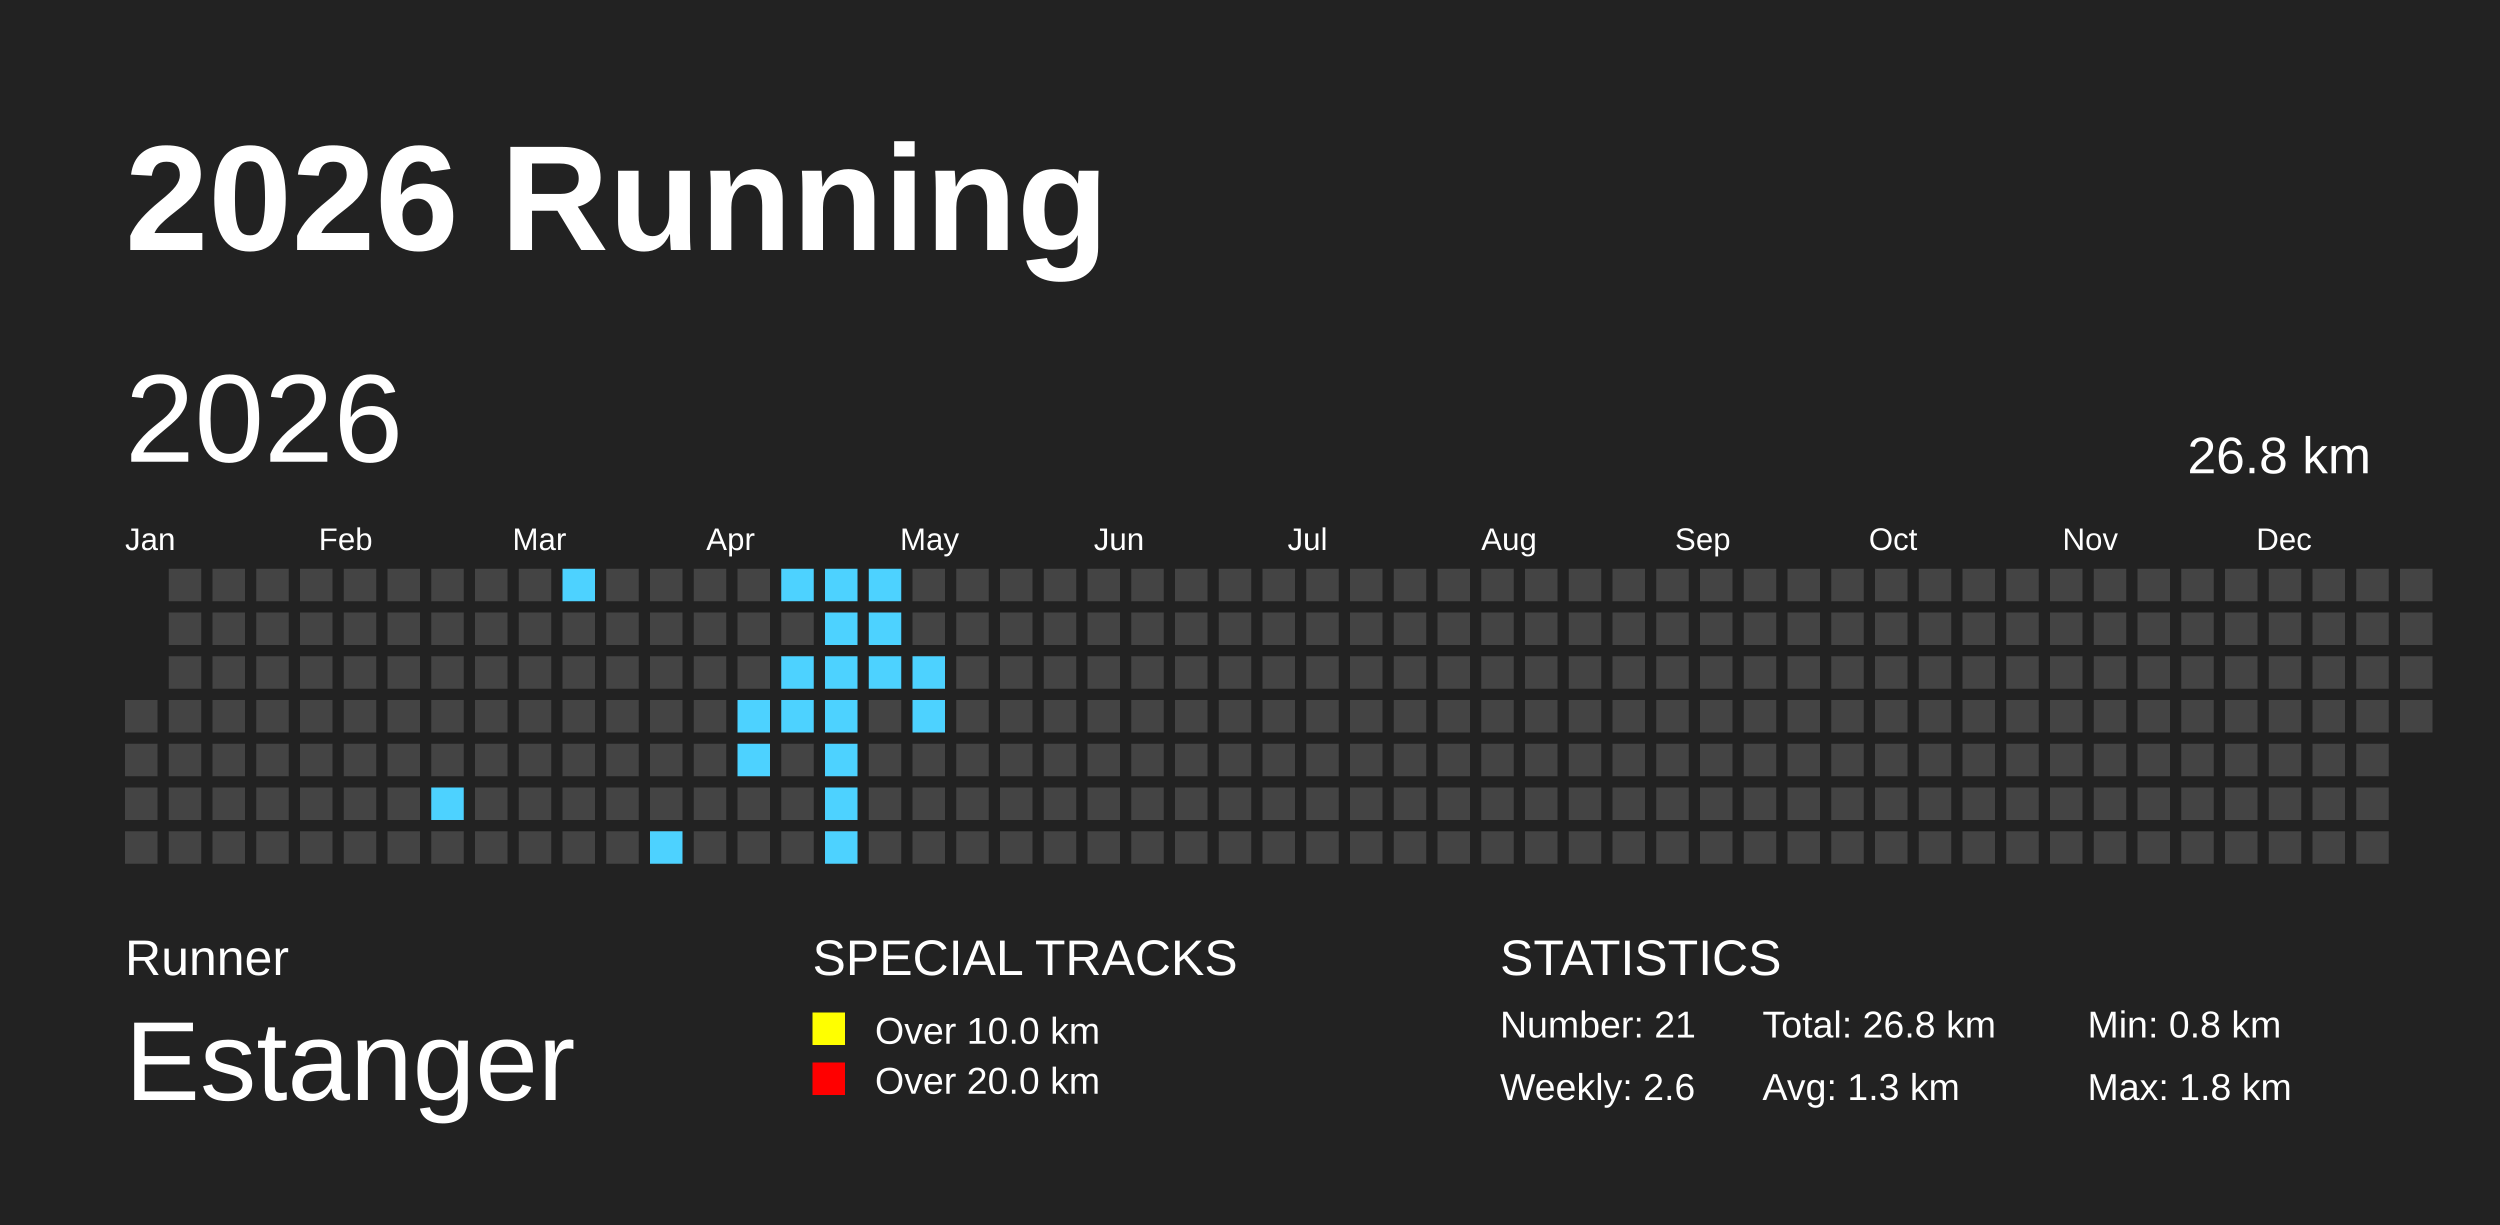
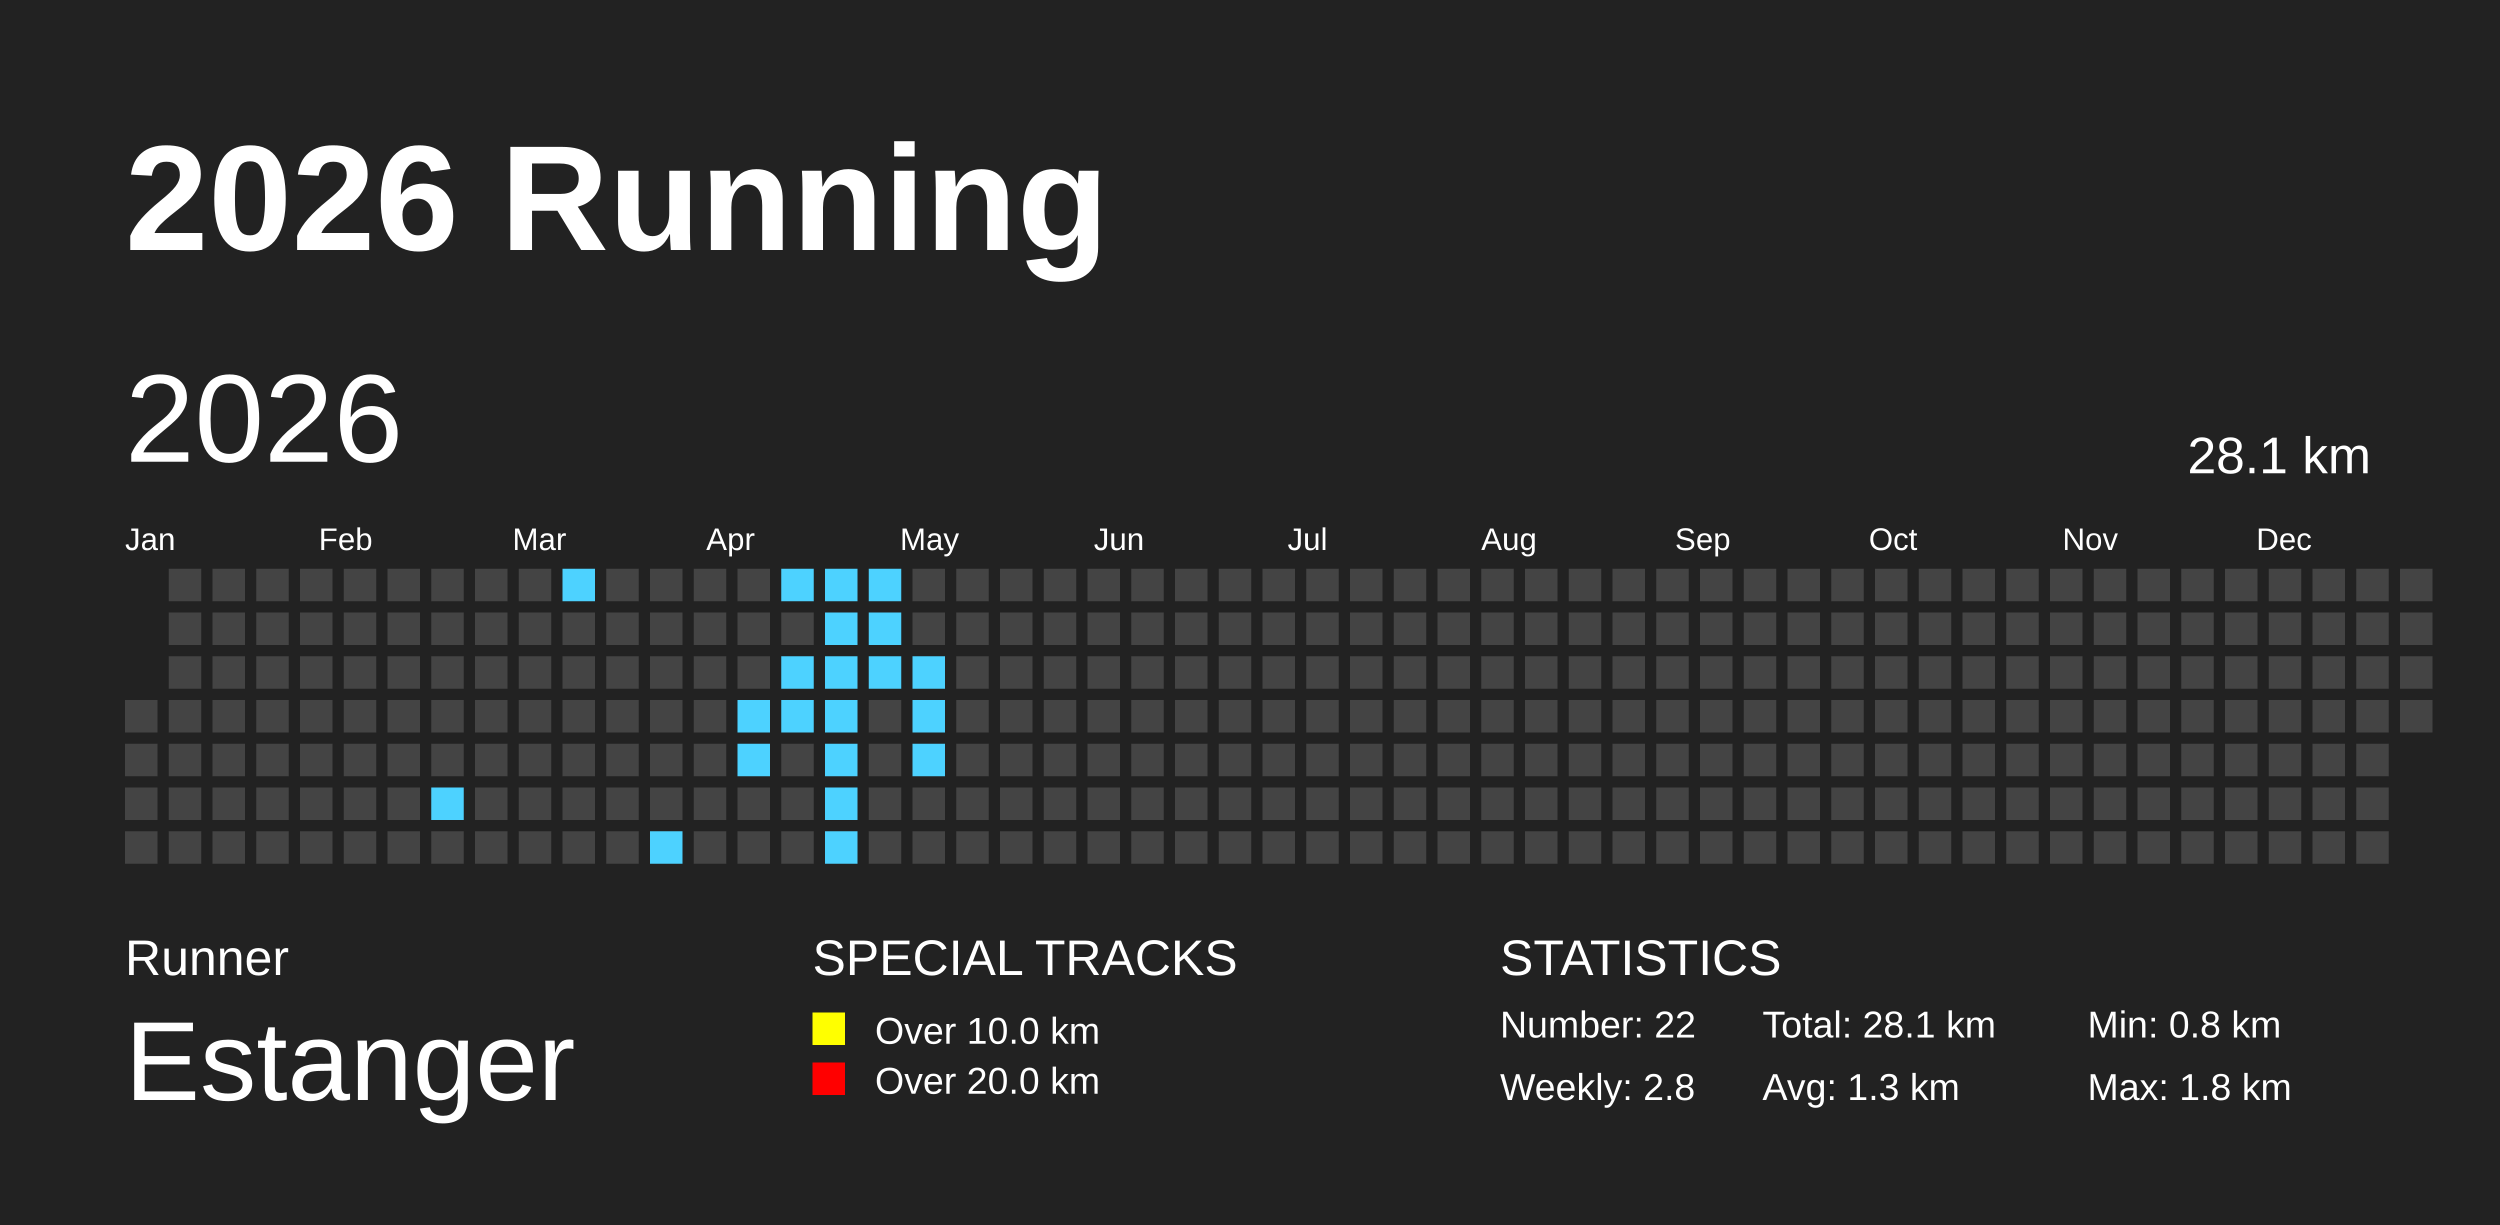
<svg xmlns="http://www.w3.org/2000/svg" baseProfile="full" height="98mm" version="1.1" viewBox="0,0,200,98" width="200mm">
  <defs />
  <rect fill="#222222" height="98" width="200" x="0" y="0" />
  <text fill="#FFFFFF" style="font-size:12px; font-family:Arial; font-weight:bold;" x="10" y="20">2026 Running</text>
  <text fill="#FFFFFF" style="font-size:4px; font-family:Arial" x="10" y="78">Runner</text>
  <text fill="#FFFFFF" style="font-size:9px; font-family:Arial" x="10" y="88">Estanger</text>
  <text fill="#FFFFFF" style="font-size:4px; font-family:Arial" x="65" y="78">SPECIAL TRACKS</text>
  <rect fill="yellow" height="2.6" width="2.6" x="65" y="81" />
  <text fill="#FFFFFF" style="font-size:3px; font-family:Arial" x="70" y="83.5">Over 10.0 km</text>
  <rect fill="red" height="2.6" width="2.6" x="65" y="85" />
  <text fill="#FFFFFF" style="font-size:3px; font-family:Arial" x="70" y="87.5">Over 20.0 km</text>
  <text fill="#FFFFFF" style="font-size:4px; font-family:Arial" x="120" y="78">STATISTICS</text>
-   <text fill="#FFFFFF" style="font-size:3px; font-family:Arial" x="120" y="83">Number: 21</text>
-   <text fill="#FFFFFF" style="font-size:3px; font-family:Arial" x="120" y="88">Weekly: 2.6</text>
-   <text fill="#FFFFFF" style="font-size:3px; font-family:Arial" x="141" y="83">Total: 26.8 km</text>
+   <text fill="#FFFFFF" style="font-size:3px; font-family:Arial" x="120" y="83">Number: 22</text>
+   <text fill="#FFFFFF" style="font-size:3px; font-family:Arial" x="120" y="88">Weekly: 2.8</text>
+   <text fill="#FFFFFF" style="font-size:3px; font-family:Arial" x="141" y="83">Total: 28.1 km</text>
  <text fill="#FFFFFF" style="font-size:3px; font-family:Arial" x="141" y="88">Avg: 1.3 km</text>
  <text fill="#FFFFFF" style="font-size:3px; font-family:Arial" x="167" y="83">Min: 0.8 km</text>
  <text fill="#FFFFFF" style="font-size:3px; font-family:Arial" x="167" y="88">Max: 1.8 km</text>
  <text dominant-baseline="hanging" fill="#FFFFFF" style="font-size:10.0px; font-family:Arial;" x="10" y="30">2026</text>
-   <text dominant-baseline="hanging" fill="#FFFFFF" style="font-size:4.125px; font-family:Arial;" x="175" y="35">26.8 km</text>
+   <text dominant-baseline="hanging" fill="#FFFFFF" style="font-size:4.125px; font-family:Arial;" x="175" y="35">28.1 km</text>
  <text fill="#FFFFFF" style="font-size:2.5px; font-family:Arial" x="10.0" y="44">Jan</text>
  <text fill="#FFFFFF" style="font-size:2.5px; font-family:Arial" x="25.5" y="44">Feb</text>
  <text fill="#FFFFFF" style="font-size:2.5px; font-family:Arial" x="41.0" y="44">Mar</text>
  <text fill="#FFFFFF" style="font-size:2.5px; font-family:Arial" x="56.5" y="44">Apr</text>
  <text fill="#FFFFFF" style="font-size:2.5px; font-family:Arial" x="72.0" y="44">May</text>
  <text fill="#FFFFFF" style="font-size:2.5px; font-family:Arial" x="87.5" y="44">Jun</text>
  <text fill="#FFFFFF" style="font-size:2.5px; font-family:Arial" x="103.0" y="44">Jul</text>
  <text fill="#FFFFFF" style="font-size:2.5px; font-family:Arial" x="118.5" y="44">Aug</text>
  <text fill="#FFFFFF" style="font-size:2.5px; font-family:Arial" x="134.0" y="44">Sep</text>
  <text fill="#FFFFFF" style="font-size:2.5px; font-family:Arial" x="149.5" y="44">Oct</text>
  <text fill="#FFFFFF" style="font-size:2.5px; font-family:Arial" x="165.0" y="44">Nov</text>
  <text fill="#FFFFFF" style="font-size:2.5px; font-family:Arial" x="180.5" y="44">Dec</text>
  <rect fill="#444444" height="2.6" width="2.6" x="10.0" y="56.0" />
  <rect fill="#444444" height="2.6" width="2.6" x="10.0" y="59.5" />
  <rect fill="#444444" height="2.6" width="2.6" x="10.0" y="63.0" />
  <rect fill="#444444" height="2.6" width="2.6" x="10.0" y="66.5" />
  <rect fill="#444444" height="2.6" width="2.6" x="13.5" y="45.5" />
  <rect fill="#444444" height="2.6" width="2.6" x="13.5" y="49.0" />
  <rect fill="#444444" height="2.6" width="2.6" x="13.5" y="52.5" />
  <rect fill="#444444" height="2.6" width="2.6" x="13.5" y="56.0" />
  <rect fill="#444444" height="2.6" width="2.6" x="13.5" y="59.5" />
  <rect fill="#444444" height="2.6" width="2.6" x="13.5" y="63.0" />
  <rect fill="#444444" height="2.6" width="2.6" x="13.5" y="66.5" />
  <rect fill="#444444" height="2.6" width="2.6" x="17.0" y="45.5" />
  <rect fill="#444444" height="2.6" width="2.6" x="17.0" y="49.0" />
  <rect fill="#444444" height="2.6" width="2.6" x="17.0" y="52.5" />
  <rect fill="#444444" height="2.6" width="2.6" x="17.0" y="56.0" />
  <rect fill="#444444" height="2.6" width="2.6" x="17.0" y="59.5" />
  <rect fill="#444444" height="2.6" width="2.6" x="17.0" y="63.0" />
  <rect fill="#444444" height="2.6" width="2.6" x="17.0" y="66.5" />
  <rect fill="#444444" height="2.6" width="2.6" x="20.5" y="45.5" />
  <rect fill="#444444" height="2.6" width="2.6" x="20.5" y="49.0" />
  <rect fill="#444444" height="2.6" width="2.6" x="20.5" y="52.5" />
  <rect fill="#444444" height="2.6" width="2.6" x="20.5" y="56.0" />
  <rect fill="#444444" height="2.6" width="2.6" x="20.5" y="59.5" />
  <rect fill="#444444" height="2.6" width="2.6" x="20.5" y="63.0" />
  <rect fill="#444444" height="2.6" width="2.6" x="20.5" y="66.5" />
  <rect fill="#444444" height="2.6" width="2.6" x="24.0" y="45.5" />
  <rect fill="#444444" height="2.6" width="2.6" x="24.0" y="49.0" />
  <rect fill="#444444" height="2.6" width="2.6" x="24.0" y="52.5" />
  <rect fill="#444444" height="2.6" width="2.6" x="24.0" y="56.0" />
  <rect fill="#444444" height="2.6" width="2.6" x="24.0" y="59.5" />
  <rect fill="#444444" height="2.6" width="2.6" x="24.0" y="63.0" />
  <rect fill="#444444" height="2.6" width="2.6" x="24.0" y="66.5" />
  <rect fill="#444444" height="2.6" width="2.6" x="27.5" y="45.5" />
  <rect fill="#444444" height="2.6" width="2.6" x="27.5" y="49.0" />
  <rect fill="#444444" height="2.6" width="2.6" x="27.5" y="52.5" />
  <rect fill="#444444" height="2.6" width="2.6" x="27.5" y="56.0" />
  <rect fill="#444444" height="2.6" width="2.6" x="27.5" y="59.5" />
  <rect fill="#444444" height="2.6" width="2.6" x="27.5" y="63.0" />
  <rect fill="#444444" height="2.6" width="2.6" x="27.5" y="66.5" />
  <rect fill="#444444" height="2.6" width="2.6" x="31.0" y="45.5" />
  <rect fill="#444444" height="2.6" width="2.6" x="31.0" y="49.0" />
  <rect fill="#444444" height="2.6" width="2.6" x="31.0" y="52.5" />
  <rect fill="#444444" height="2.6" width="2.6" x="31.0" y="56.0" />
  <rect fill="#444444" height="2.6" width="2.6" x="31.0" y="59.5" />
  <rect fill="#444444" height="2.6" width="2.6" x="31.0" y="63.0" />
  <rect fill="#444444" height="2.6" width="2.6" x="31.0" y="66.5" />
  <rect fill="#444444" height="2.6" width="2.6" x="34.5" y="45.5" />
  <rect fill="#444444" height="2.6" width="2.6" x="34.5" y="49.0" />
  <rect fill="#444444" height="2.6" width="2.6" x="34.5" y="52.5" />
  <rect fill="#444444" height="2.6" width="2.6" x="34.5" y="56.0" />
  <rect fill="#444444" height="2.6" width="2.6" x="34.5" y="59.5" />
  <rect fill="#4DD2FF" height="2.6" width="2.6" x="34.5" y="63.0" />
  <rect fill="#444444" height="2.6" width="2.6" x="34.5" y="66.5" />
  <rect fill="#444444" height="2.6" width="2.6" x="38.0" y="45.5" />
  <rect fill="#444444" height="2.6" width="2.6" x="38.0" y="49.0" />
  <rect fill="#444444" height="2.6" width="2.6" x="38.0" y="52.5" />
  <rect fill="#444444" height="2.6" width="2.6" x="38.0" y="56.0" />
  <rect fill="#444444" height="2.6" width="2.6" x="38.0" y="59.5" />
  <rect fill="#444444" height="2.6" width="2.6" x="38.0" y="63.0" />
  <rect fill="#444444" height="2.6" width="2.6" x="38.0" y="66.5" />
  <rect fill="#444444" height="2.6" width="2.6" x="41.5" y="45.5" />
  <rect fill="#444444" height="2.6" width="2.6" x="41.5" y="49.0" />
  <rect fill="#444444" height="2.6" width="2.6" x="41.5" y="52.5" />
  <rect fill="#444444" height="2.6" width="2.6" x="41.5" y="56.0" />
  <rect fill="#444444" height="2.6" width="2.6" x="41.5" y="59.5" />
  <rect fill="#444444" height="2.6" width="2.6" x="41.5" y="63.0" />
  <rect fill="#444444" height="2.6" width="2.6" x="41.5" y="66.5" />
  <rect fill="#4DD2FF" height="2.6" width="2.6" x="45.0" y="45.5" />
  <rect fill="#444444" height="2.6" width="2.6" x="45.0" y="49.0" />
  <rect fill="#444444" height="2.6" width="2.6" x="45.0" y="52.5" />
  <rect fill="#444444" height="2.6" width="2.6" x="45.0" y="56.0" />
  <rect fill="#444444" height="2.6" width="2.6" x="45.0" y="59.5" />
  <rect fill="#444444" height="2.6" width="2.6" x="45.0" y="63.0" />
  <rect fill="#444444" height="2.6" width="2.6" x="45.0" y="66.5" />
  <rect fill="#444444" height="2.6" width="2.6" x="48.5" y="45.5" />
  <rect fill="#444444" height="2.6" width="2.6" x="48.5" y="49.0" />
  <rect fill="#444444" height="2.6" width="2.6" x="48.5" y="52.5" />
  <rect fill="#444444" height="2.6" width="2.6" x="48.5" y="56.0" />
  <rect fill="#444444" height="2.6" width="2.6" x="48.5" y="59.5" />
  <rect fill="#444444" height="2.6" width="2.6" x="48.5" y="63.0" />
  <rect fill="#444444" height="2.6" width="2.6" x="48.5" y="66.5" />
  <rect fill="#444444" height="2.6" width="2.6" x="52.0" y="45.5" />
  <rect fill="#444444" height="2.6" width="2.6" x="52.0" y="49.0" />
  <rect fill="#444444" height="2.6" width="2.6" x="52.0" y="52.5" />
  <rect fill="#444444" height="2.6" width="2.6" x="52.0" y="56.0" />
  <rect fill="#444444" height="2.6" width="2.6" x="52.0" y="59.5" />
  <rect fill="#444444" height="2.6" width="2.6" x="52.0" y="63.0" />
  <rect fill="#4DD2FF" height="2.6" width="2.6" x="52.0" y="66.5" />
  <rect fill="#444444" height="2.6" width="2.6" x="55.5" y="45.5" />
  <rect fill="#444444" height="2.6" width="2.6" x="55.5" y="49.0" />
  <rect fill="#444444" height="2.6" width="2.6" x="55.5" y="52.5" />
  <rect fill="#444444" height="2.6" width="2.6" x="55.5" y="56.0" />
  <rect fill="#444444" height="2.6" width="2.6" x="55.5" y="59.5" />
  <rect fill="#444444" height="2.6" width="2.6" x="55.5" y="63.0" />
  <rect fill="#444444" height="2.6" width="2.6" x="55.5" y="66.5" />
  <rect fill="#444444" height="2.6" width="2.6" x="59.0" y="45.5" />
  <rect fill="#444444" height="2.6" width="2.6" x="59.0" y="49.0" />
  <rect fill="#444444" height="2.6" width="2.6" x="59.0" y="52.5" />
  <rect fill="#4DD2FF" height="2.6" width="2.6" x="59.0" y="56.0" />
  <rect fill="#4DD2FF" height="2.6" width="2.6" x="59.0" y="59.5" />
  <rect fill="#444444" height="2.6" width="2.6" x="59.0" y="63.0" />
  <rect fill="#444444" height="2.6" width="2.6" x="59.0" y="66.5" />
  <rect fill="#4DD2FF" height="2.6" width="2.6" x="62.5" y="45.5" />
  <rect fill="#444444" height="2.6" width="2.6" x="62.5" y="49.0" />
  <rect fill="#4DD2FF" height="2.6" width="2.6" x="62.5" y="52.5" />
  <rect fill="#4DD2FF" height="2.6" width="2.6" x="62.5" y="56.0" />
  <rect fill="#444444" height="2.6" width="2.6" x="62.5" y="59.5" />
  <rect fill="#444444" height="2.6" width="2.6" x="62.5" y="63.0" />
  <rect fill="#444444" height="2.6" width="2.6" x="62.5" y="66.5" />
  <rect fill="#4DD2FF" height="2.6" width="2.6" x="66.0" y="45.5" />
  <rect fill="#4DD2FF" height="2.6" width="2.6" x="66.0" y="49.0" />
  <rect fill="#4DD2FF" height="2.6" width="2.6" x="66.0" y="52.5" />
  <rect fill="#4DD2FF" height="2.6" width="2.6" x="66.0" y="56.0" />
  <rect fill="#4DD2FF" height="2.6" width="2.6" x="66.0" y="59.5" />
  <rect fill="#4DD2FF" height="2.6" width="2.6" x="66.0" y="63.0" />
  <rect fill="#4DD2FF" height="2.6" width="2.6" x="66.0" y="66.5" />
  <rect fill="#4DD2FF" height="2.6" width="2.6" x="69.5" y="45.5" />
  <rect fill="#4DD2FF" height="2.6" width="2.6" x="69.5" y="49.0" />
  <rect fill="#4DD2FF" height="2.6" width="2.6" x="69.5" y="52.5" />
  <rect fill="#444444" height="2.6" width="2.6" x="69.5" y="56.0" />
  <rect fill="#444444" height="2.6" width="2.6" x="69.5" y="59.5" />
  <rect fill="#444444" height="2.6" width="2.6" x="69.5" y="63.0" />
  <rect fill="#444444" height="2.6" width="2.6" x="69.5" y="66.5" />
  <rect fill="#444444" height="2.6" width="2.6" x="73.0" y="45.5" />
  <rect fill="#444444" height="2.6" width="2.6" x="73.0" y="49.0" />
  <rect fill="#4DD2FF" height="2.6" width="2.6" x="73.0" y="52.5" />
  <rect fill="#4DD2FF" height="2.6" width="2.6" x="73.0" y="56.0" />
-   <rect fill="#444444" height="2.6" width="2.6" x="73.0" y="59.5" />
+   <rect fill="#4DD2FF" height="2.6" width="2.6" x="73.0" y="59.5" />
  <rect fill="#444444" height="2.6" width="2.6" x="73.0" y="63.0" />
  <rect fill="#444444" height="2.6" width="2.6" x="73.0" y="66.5" />
  <rect fill="#444444" height="2.6" width="2.6" x="76.5" y="45.5" />
  <rect fill="#444444" height="2.6" width="2.6" x="76.5" y="49.0" />
  <rect fill="#444444" height="2.6" width="2.6" x="76.5" y="52.5" />
  <rect fill="#444444" height="2.6" width="2.6" x="76.5" y="56.0" />
  <rect fill="#444444" height="2.6" width="2.6" x="76.5" y="59.5" />
  <rect fill="#444444" height="2.6" width="2.6" x="76.5" y="63.0" />
  <rect fill="#444444" height="2.6" width="2.6" x="76.5" y="66.5" />
  <rect fill="#444444" height="2.6" width="2.6" x="80.0" y="45.5" />
  <rect fill="#444444" height="2.6" width="2.6" x="80.0" y="49.0" />
  <rect fill="#444444" height="2.6" width="2.6" x="80.0" y="52.5" />
  <rect fill="#444444" height="2.6" width="2.6" x="80.0" y="56.0" />
  <rect fill="#444444" height="2.6" width="2.6" x="80.0" y="59.5" />
  <rect fill="#444444" height="2.6" width="2.6" x="80.0" y="63.0" />
  <rect fill="#444444" height="2.6" width="2.6" x="80.0" y="66.5" />
  <rect fill="#444444" height="2.6" width="2.6" x="83.5" y="45.5" />
  <rect fill="#444444" height="2.6" width="2.6" x="83.5" y="49.0" />
  <rect fill="#444444" height="2.6" width="2.6" x="83.5" y="52.5" />
  <rect fill="#444444" height="2.6" width="2.6" x="83.5" y="56.0" />
  <rect fill="#444444" height="2.6" width="2.6" x="83.5" y="59.5" />
  <rect fill="#444444" height="2.6" width="2.6" x="83.5" y="63.0" />
  <rect fill="#444444" height="2.6" width="2.6" x="83.5" y="66.5" />
  <rect fill="#444444" height="2.6" width="2.6" x="87.0" y="45.5" />
  <rect fill="#444444" height="2.6" width="2.6" x="87.0" y="49.0" />
  <rect fill="#444444" height="2.6" width="2.6" x="87.0" y="52.5" />
  <rect fill="#444444" height="2.6" width="2.6" x="87.0" y="56.0" />
  <rect fill="#444444" height="2.6" width="2.6" x="87.0" y="59.5" />
  <rect fill="#444444" height="2.6" width="2.6" x="87.0" y="63.0" />
  <rect fill="#444444" height="2.6" width="2.6" x="87.0" y="66.5" />
  <rect fill="#444444" height="2.6" width="2.6" x="90.5" y="45.5" />
  <rect fill="#444444" height="2.6" width="2.6" x="90.5" y="49.0" />
  <rect fill="#444444" height="2.6" width="2.6" x="90.5" y="52.5" />
  <rect fill="#444444" height="2.6" width="2.6" x="90.5" y="56.0" />
  <rect fill="#444444" height="2.6" width="2.6" x="90.5" y="59.5" />
  <rect fill="#444444" height="2.6" width="2.6" x="90.5" y="63.0" />
  <rect fill="#444444" height="2.6" width="2.6" x="90.5" y="66.5" />
  <rect fill="#444444" height="2.6" width="2.6" x="94.0" y="45.5" />
  <rect fill="#444444" height="2.6" width="2.6" x="94.0" y="49.0" />
  <rect fill="#444444" height="2.6" width="2.6" x="94.0" y="52.5" />
  <rect fill="#444444" height="2.6" width="2.6" x="94.0" y="56.0" />
  <rect fill="#444444" height="2.6" width="2.6" x="94.0" y="59.5" />
  <rect fill="#444444" height="2.6" width="2.6" x="94.0" y="63.0" />
  <rect fill="#444444" height="2.6" width="2.6" x="94.0" y="66.5" />
  <rect fill="#444444" height="2.6" width="2.6" x="97.5" y="45.5" />
  <rect fill="#444444" height="2.6" width="2.6" x="97.5" y="49.0" />
  <rect fill="#444444" height="2.6" width="2.6" x="97.5" y="52.5" />
  <rect fill="#444444" height="2.6" width="2.6" x="97.5" y="56.0" />
  <rect fill="#444444" height="2.6" width="2.6" x="97.5" y="59.5" />
  <rect fill="#444444" height="2.6" width="2.6" x="97.5" y="63.0" />
  <rect fill="#444444" height="2.6" width="2.6" x="97.5" y="66.5" />
  <rect fill="#444444" height="2.6" width="2.6" x="101.0" y="45.5" />
  <rect fill="#444444" height="2.6" width="2.6" x="101.0" y="49.0" />
  <rect fill="#444444" height="2.6" width="2.6" x="101.0" y="52.5" />
  <rect fill="#444444" height="2.6" width="2.6" x="101.0" y="56.0" />
  <rect fill="#444444" height="2.6" width="2.6" x="101.0" y="59.5" />
  <rect fill="#444444" height="2.6" width="2.6" x="101.0" y="63.0" />
  <rect fill="#444444" height="2.6" width="2.6" x="101.0" y="66.5" />
  <rect fill="#444444" height="2.6" width="2.6" x="104.5" y="45.5" />
  <rect fill="#444444" height="2.6" width="2.6" x="104.5" y="49.0" />
  <rect fill="#444444" height="2.6" width="2.6" x="104.5" y="52.5" />
  <rect fill="#444444" height="2.6" width="2.6" x="104.5" y="56.0" />
  <rect fill="#444444" height="2.6" width="2.6" x="104.5" y="59.5" />
  <rect fill="#444444" height="2.6" width="2.6" x="104.5" y="63.0" />
  <rect fill="#444444" height="2.6" width="2.6" x="104.5" y="66.5" />
  <rect fill="#444444" height="2.6" width="2.6" x="108.0" y="45.5" />
  <rect fill="#444444" height="2.6" width="2.6" x="108.0" y="49.0" />
  <rect fill="#444444" height="2.6" width="2.6" x="108.0" y="52.5" />
  <rect fill="#444444" height="2.6" width="2.6" x="108.0" y="56.0" />
  <rect fill="#444444" height="2.6" width="2.6" x="108.0" y="59.5" />
  <rect fill="#444444" height="2.6" width="2.6" x="108.0" y="63.0" />
  <rect fill="#444444" height="2.6" width="2.6" x="108.0" y="66.5" />
  <rect fill="#444444" height="2.6" width="2.6" x="111.5" y="45.5" />
  <rect fill="#444444" height="2.6" width="2.6" x="111.5" y="49.0" />
  <rect fill="#444444" height="2.6" width="2.6" x="111.5" y="52.5" />
  <rect fill="#444444" height="2.6" width="2.6" x="111.5" y="56.0" />
  <rect fill="#444444" height="2.6" width="2.6" x="111.5" y="59.5" />
  <rect fill="#444444" height="2.6" width="2.6" x="111.5" y="63.0" />
  <rect fill="#444444" height="2.6" width="2.6" x="111.5" y="66.5" />
  <rect fill="#444444" height="2.6" width="2.6" x="115.0" y="45.5" />
  <rect fill="#444444" height="2.6" width="2.6" x="115.0" y="49.0" />
  <rect fill="#444444" height="2.6" width="2.6" x="115.0" y="52.5" />
  <rect fill="#444444" height="2.6" width="2.6" x="115.0" y="56.0" />
  <rect fill="#444444" height="2.6" width="2.6" x="115.0" y="59.5" />
  <rect fill="#444444" height="2.6" width="2.6" x="115.0" y="63.0" />
  <rect fill="#444444" height="2.6" width="2.6" x="115.0" y="66.5" />
  <rect fill="#444444" height="2.6" width="2.6" x="118.5" y="45.5" />
  <rect fill="#444444" height="2.6" width="2.6" x="118.5" y="49.0" />
  <rect fill="#444444" height="2.6" width="2.6" x="118.5" y="52.5" />
  <rect fill="#444444" height="2.6" width="2.6" x="118.5" y="56.0" />
  <rect fill="#444444" height="2.6" width="2.6" x="118.5" y="59.5" />
  <rect fill="#444444" height="2.6" width="2.6" x="118.5" y="63.0" />
  <rect fill="#444444" height="2.6" width="2.6" x="118.5" y="66.5" />
  <rect fill="#444444" height="2.6" width="2.6" x="122.0" y="45.5" />
  <rect fill="#444444" height="2.6" width="2.6" x="122.0" y="49.0" />
  <rect fill="#444444" height="2.6" width="2.6" x="122.0" y="52.5" />
  <rect fill="#444444" height="2.6" width="2.6" x="122.0" y="56.0" />
  <rect fill="#444444" height="2.6" width="2.6" x="122.0" y="59.5" />
  <rect fill="#444444" height="2.6" width="2.6" x="122.0" y="63.0" />
  <rect fill="#444444" height="2.6" width="2.6" x="122.0" y="66.5" />
  <rect fill="#444444" height="2.6" width="2.6" x="125.5" y="45.5" />
  <rect fill="#444444" height="2.6" width="2.6" x="125.5" y="49.0" />
  <rect fill="#444444" height="2.6" width="2.6" x="125.5" y="52.5" />
  <rect fill="#444444" height="2.6" width="2.6" x="125.5" y="56.0" />
  <rect fill="#444444" height="2.6" width="2.6" x="125.5" y="59.5" />
  <rect fill="#444444" height="2.6" width="2.6" x="125.5" y="63.0" />
  <rect fill="#444444" height="2.6" width="2.6" x="125.5" y="66.5" />
  <rect fill="#444444" height="2.6" width="2.6" x="129.0" y="45.5" />
  <rect fill="#444444" height="2.6" width="2.6" x="129.0" y="49.0" />
  <rect fill="#444444" height="2.6" width="2.6" x="129.0" y="52.5" />
  <rect fill="#444444" height="2.6" width="2.6" x="129.0" y="56.0" />
  <rect fill="#444444" height="2.6" width="2.6" x="129.0" y="59.5" />
  <rect fill="#444444" height="2.6" width="2.6" x="129.0" y="63.0" />
  <rect fill="#444444" height="2.6" width="2.6" x="129.0" y="66.5" />
  <rect fill="#444444" height="2.6" width="2.6" x="132.5" y="45.5" />
  <rect fill="#444444" height="2.6" width="2.6" x="132.5" y="49.0" />
  <rect fill="#444444" height="2.6" width="2.6" x="132.5" y="52.5" />
  <rect fill="#444444" height="2.6" width="2.6" x="132.5" y="56.0" />
  <rect fill="#444444" height="2.6" width="2.6" x="132.5" y="59.5" />
  <rect fill="#444444" height="2.6" width="2.6" x="132.5" y="63.0" />
  <rect fill="#444444" height="2.6" width="2.6" x="132.5" y="66.5" />
  <rect fill="#444444" height="2.6" width="2.6" x="136.0" y="45.5" />
  <rect fill="#444444" height="2.6" width="2.6" x="136.0" y="49.0" />
  <rect fill="#444444" height="2.6" width="2.6" x="136.0" y="52.5" />
  <rect fill="#444444" height="2.6" width="2.6" x="136.0" y="56.0" />
  <rect fill="#444444" height="2.6" width="2.6" x="136.0" y="59.5" />
  <rect fill="#444444" height="2.6" width="2.6" x="136.0" y="63.0" />
  <rect fill="#444444" height="2.6" width="2.6" x="136.0" y="66.5" />
  <rect fill="#444444" height="2.6" width="2.6" x="139.5" y="45.5" />
  <rect fill="#444444" height="2.6" width="2.6" x="139.5" y="49.0" />
  <rect fill="#444444" height="2.6" width="2.6" x="139.5" y="52.5" />
  <rect fill="#444444" height="2.6" width="2.6" x="139.5" y="56.0" />
  <rect fill="#444444" height="2.6" width="2.6" x="139.5" y="59.5" />
  <rect fill="#444444" height="2.6" width="2.6" x="139.5" y="63.0" />
  <rect fill="#444444" height="2.6" width="2.6" x="139.5" y="66.5" />
  <rect fill="#444444" height="2.6" width="2.6" x="143.0" y="45.5" />
  <rect fill="#444444" height="2.6" width="2.6" x="143.0" y="49.0" />
  <rect fill="#444444" height="2.6" width="2.6" x="143.0" y="52.5" />
  <rect fill="#444444" height="2.6" width="2.6" x="143.0" y="56.0" />
  <rect fill="#444444" height="2.6" width="2.6" x="143.0" y="59.5" />
  <rect fill="#444444" height="2.6" width="2.6" x="143.0" y="63.0" />
  <rect fill="#444444" height="2.6" width="2.6" x="143.0" y="66.5" />
  <rect fill="#444444" height="2.6" width="2.6" x="146.5" y="45.5" />
  <rect fill="#444444" height="2.6" width="2.6" x="146.5" y="49.0" />
  <rect fill="#444444" height="2.6" width="2.6" x="146.5" y="52.5" />
  <rect fill="#444444" height="2.6" width="2.6" x="146.5" y="56.0" />
  <rect fill="#444444" height="2.6" width="2.6" x="146.5" y="59.5" />
  <rect fill="#444444" height="2.6" width="2.6" x="146.5" y="63.0" />
  <rect fill="#444444" height="2.6" width="2.6" x="146.5" y="66.5" />
  <rect fill="#444444" height="2.6" width="2.6" x="150.0" y="45.5" />
  <rect fill="#444444" height="2.6" width="2.6" x="150.0" y="49.0" />
  <rect fill="#444444" height="2.6" width="2.6" x="150.0" y="52.5" />
  <rect fill="#444444" height="2.6" width="2.6" x="150.0" y="56.0" />
  <rect fill="#444444" height="2.6" width="2.6" x="150.0" y="59.5" />
  <rect fill="#444444" height="2.6" width="2.6" x="150.0" y="63.0" />
  <rect fill="#444444" height="2.6" width="2.6" x="150.0" y="66.5" />
  <rect fill="#444444" height="2.6" width="2.6" x="153.5" y="45.5" />
  <rect fill="#444444" height="2.6" width="2.6" x="153.5" y="49.0" />
  <rect fill="#444444" height="2.6" width="2.6" x="153.5" y="52.5" />
  <rect fill="#444444" height="2.6" width="2.6" x="153.5" y="56.0" />
  <rect fill="#444444" height="2.6" width="2.6" x="153.5" y="59.5" />
  <rect fill="#444444" height="2.6" width="2.6" x="153.5" y="63.0" />
  <rect fill="#444444" height="2.6" width="2.6" x="153.5" y="66.5" />
  <rect fill="#444444" height="2.6" width="2.6" x="157.0" y="45.5" />
  <rect fill="#444444" height="2.6" width="2.6" x="157.0" y="49.0" />
  <rect fill="#444444" height="2.6" width="2.6" x="157.0" y="52.5" />
  <rect fill="#444444" height="2.6" width="2.6" x="157.0" y="56.0" />
  <rect fill="#444444" height="2.6" width="2.6" x="157.0" y="59.5" />
  <rect fill="#444444" height="2.6" width="2.6" x="157.0" y="63.0" />
  <rect fill="#444444" height="2.6" width="2.6" x="157.0" y="66.5" />
  <rect fill="#444444" height="2.6" width="2.6" x="160.5" y="45.5" />
  <rect fill="#444444" height="2.6" width="2.6" x="160.5" y="49.0" />
  <rect fill="#444444" height="2.6" width="2.6" x="160.5" y="52.5" />
  <rect fill="#444444" height="2.6" width="2.6" x="160.5" y="56.0" />
  <rect fill="#444444" height="2.6" width="2.6" x="160.5" y="59.5" />
  <rect fill="#444444" height="2.6" width="2.6" x="160.5" y="63.0" />
  <rect fill="#444444" height="2.6" width="2.6" x="160.5" y="66.5" />
  <rect fill="#444444" height="2.6" width="2.6" x="164.0" y="45.5" />
  <rect fill="#444444" height="2.6" width="2.6" x="164.0" y="49.0" />
  <rect fill="#444444" height="2.6" width="2.6" x="164.0" y="52.5" />
  <rect fill="#444444" height="2.6" width="2.6" x="164.0" y="56.0" />
  <rect fill="#444444" height="2.6" width="2.6" x="164.0" y="59.5" />
  <rect fill="#444444" height="2.6" width="2.6" x="164.0" y="63.0" />
  <rect fill="#444444" height="2.6" width="2.6" x="164.0" y="66.5" />
  <rect fill="#444444" height="2.6" width="2.6" x="167.5" y="45.5" />
  <rect fill="#444444" height="2.6" width="2.6" x="167.5" y="49.0" />
  <rect fill="#444444" height="2.6" width="2.6" x="167.5" y="52.5" />
  <rect fill="#444444" height="2.6" width="2.6" x="167.5" y="56.0" />
  <rect fill="#444444" height="2.6" width="2.6" x="167.5" y="59.5" />
  <rect fill="#444444" height="2.6" width="2.6" x="167.5" y="63.0" />
  <rect fill="#444444" height="2.6" width="2.6" x="167.5" y="66.5" />
  <rect fill="#444444" height="2.6" width="2.6" x="171.0" y="45.5" />
  <rect fill="#444444" height="2.6" width="2.6" x="171.0" y="49.0" />
  <rect fill="#444444" height="2.6" width="2.6" x="171.0" y="52.5" />
  <rect fill="#444444" height="2.6" width="2.6" x="171.0" y="56.0" />
  <rect fill="#444444" height="2.6" width="2.6" x="171.0" y="59.5" />
  <rect fill="#444444" height="2.6" width="2.6" x="171.0" y="63.0" />
  <rect fill="#444444" height="2.6" width="2.6" x="171.0" y="66.5" />
  <rect fill="#444444" height="2.6" width="2.6" x="174.5" y="45.5" />
  <rect fill="#444444" height="2.6" width="2.6" x="174.5" y="49.0" />
  <rect fill="#444444" height="2.6" width="2.6" x="174.5" y="52.5" />
  <rect fill="#444444" height="2.6" width="2.6" x="174.5" y="56.0" />
  <rect fill="#444444" height="2.6" width="2.6" x="174.5" y="59.5" />
  <rect fill="#444444" height="2.6" width="2.6" x="174.5" y="63.0" />
  <rect fill="#444444" height="2.6" width="2.6" x="174.5" y="66.5" />
  <rect fill="#444444" height="2.6" width="2.6" x="178.0" y="45.5" />
  <rect fill="#444444" height="2.6" width="2.6" x="178.0" y="49.0" />
  <rect fill="#444444" height="2.6" width="2.6" x="178.0" y="52.5" />
  <rect fill="#444444" height="2.6" width="2.6" x="178.0" y="56.0" />
  <rect fill="#444444" height="2.6" width="2.6" x="178.0" y="59.5" />
  <rect fill="#444444" height="2.6" width="2.6" x="178.0" y="63.0" />
  <rect fill="#444444" height="2.6" width="2.6" x="178.0" y="66.5" />
  <rect fill="#444444" height="2.6" width="2.6" x="181.5" y="45.5" />
  <rect fill="#444444" height="2.6" width="2.6" x="181.5" y="49.0" />
  <rect fill="#444444" height="2.6" width="2.6" x="181.5" y="52.5" />
  <rect fill="#444444" height="2.6" width="2.6" x="181.5" y="56.0" />
  <rect fill="#444444" height="2.6" width="2.6" x="181.5" y="59.5" />
  <rect fill="#444444" height="2.6" width="2.6" x="181.5" y="63.0" />
  <rect fill="#444444" height="2.6" width="2.6" x="181.5" y="66.5" />
  <rect fill="#444444" height="2.6" width="2.6" x="185.0" y="45.5" />
  <rect fill="#444444" height="2.6" width="2.6" x="185.0" y="49.0" />
  <rect fill="#444444" height="2.6" width="2.6" x="185.0" y="52.5" />
  <rect fill="#444444" height="2.6" width="2.6" x="185.0" y="56.0" />
  <rect fill="#444444" height="2.6" width="2.6" x="185.0" y="59.5" />
  <rect fill="#444444" height="2.6" width="2.6" x="185.0" y="63.0" />
  <rect fill="#444444" height="2.6" width="2.6" x="185.0" y="66.5" />
  <rect fill="#444444" height="2.6" width="2.6" x="188.5" y="45.5" />
  <rect fill="#444444" height="2.6" width="2.6" x="188.5" y="49.0" />
  <rect fill="#444444" height="2.6" width="2.6" x="188.5" y="52.5" />
  <rect fill="#444444" height="2.6" width="2.6" x="188.5" y="56.0" />
  <rect fill="#444444" height="2.6" width="2.6" x="188.5" y="59.5" />
  <rect fill="#444444" height="2.6" width="2.6" x="188.5" y="63.0" />
  <rect fill="#444444" height="2.6" width="2.6" x="188.5" y="66.5" />
  <rect fill="#444444" height="2.6" width="2.6" x="192.0" y="45.5" />
  <rect fill="#444444" height="2.6" width="2.6" x="192.0" y="49.0" />
  <rect fill="#444444" height="2.6" width="2.6" x="192.0" y="52.5" />
  <rect fill="#444444" height="2.6" width="2.6" x="192.0" y="56.0" />
</svg>
